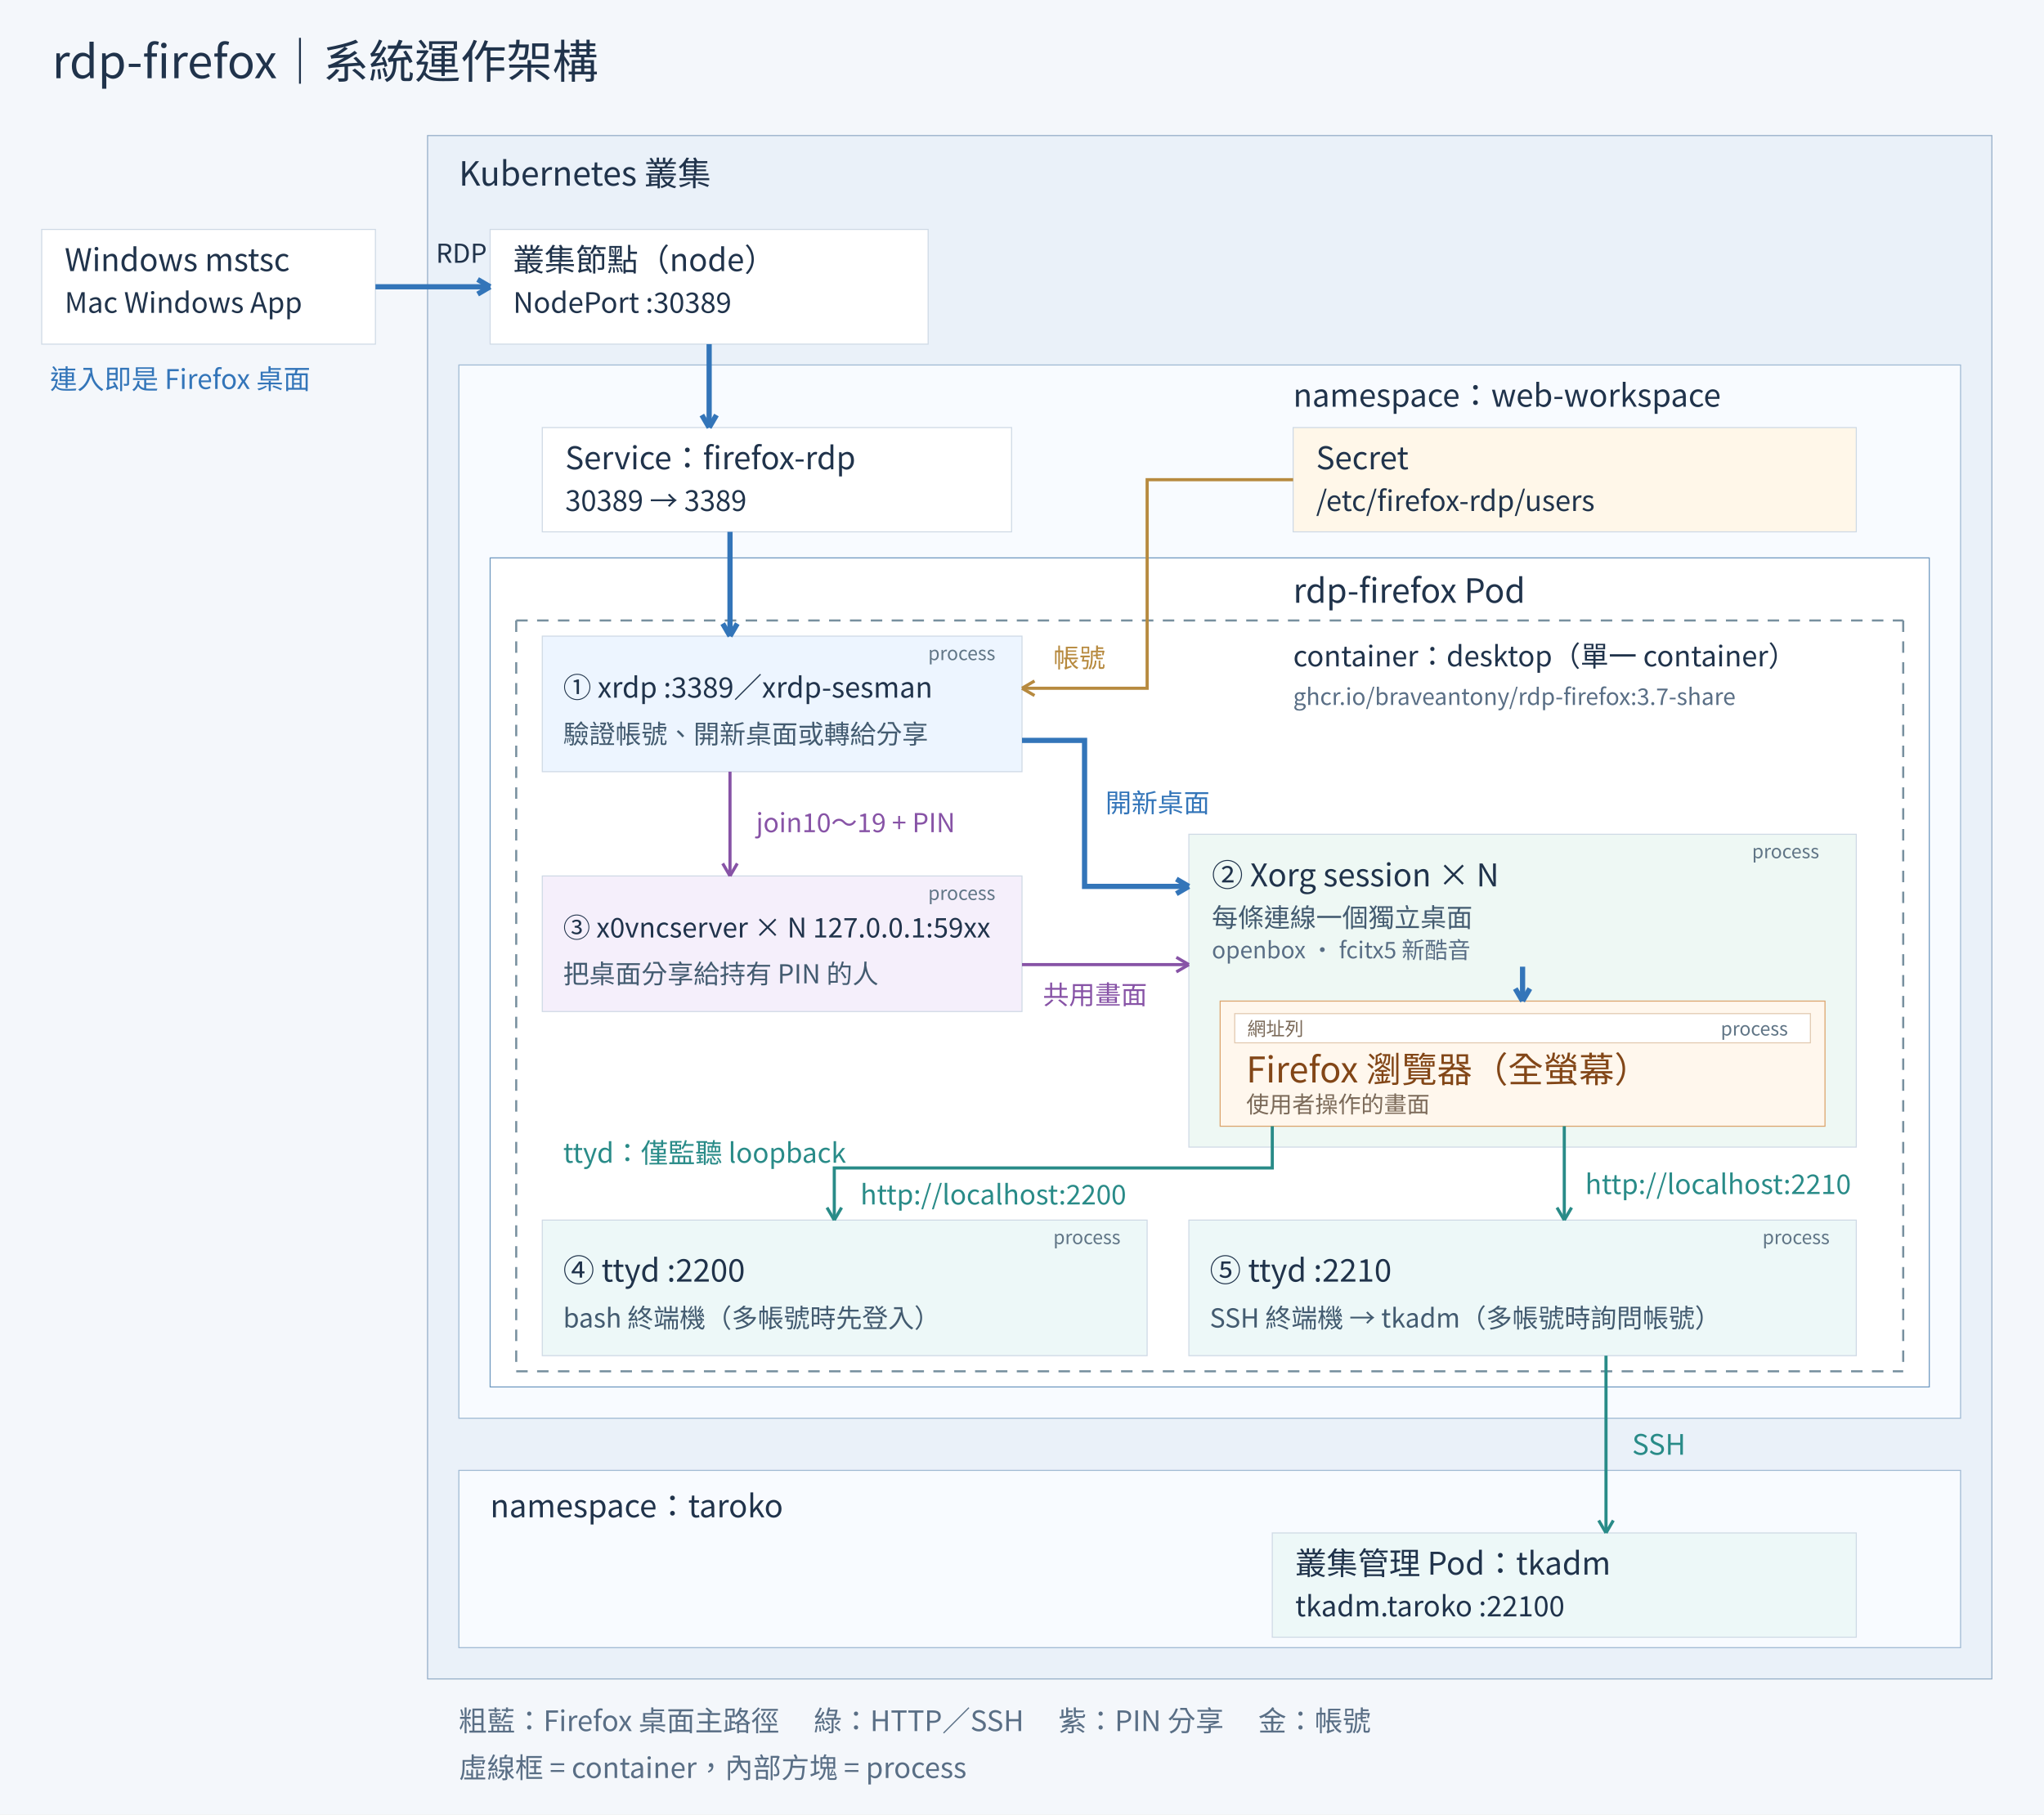
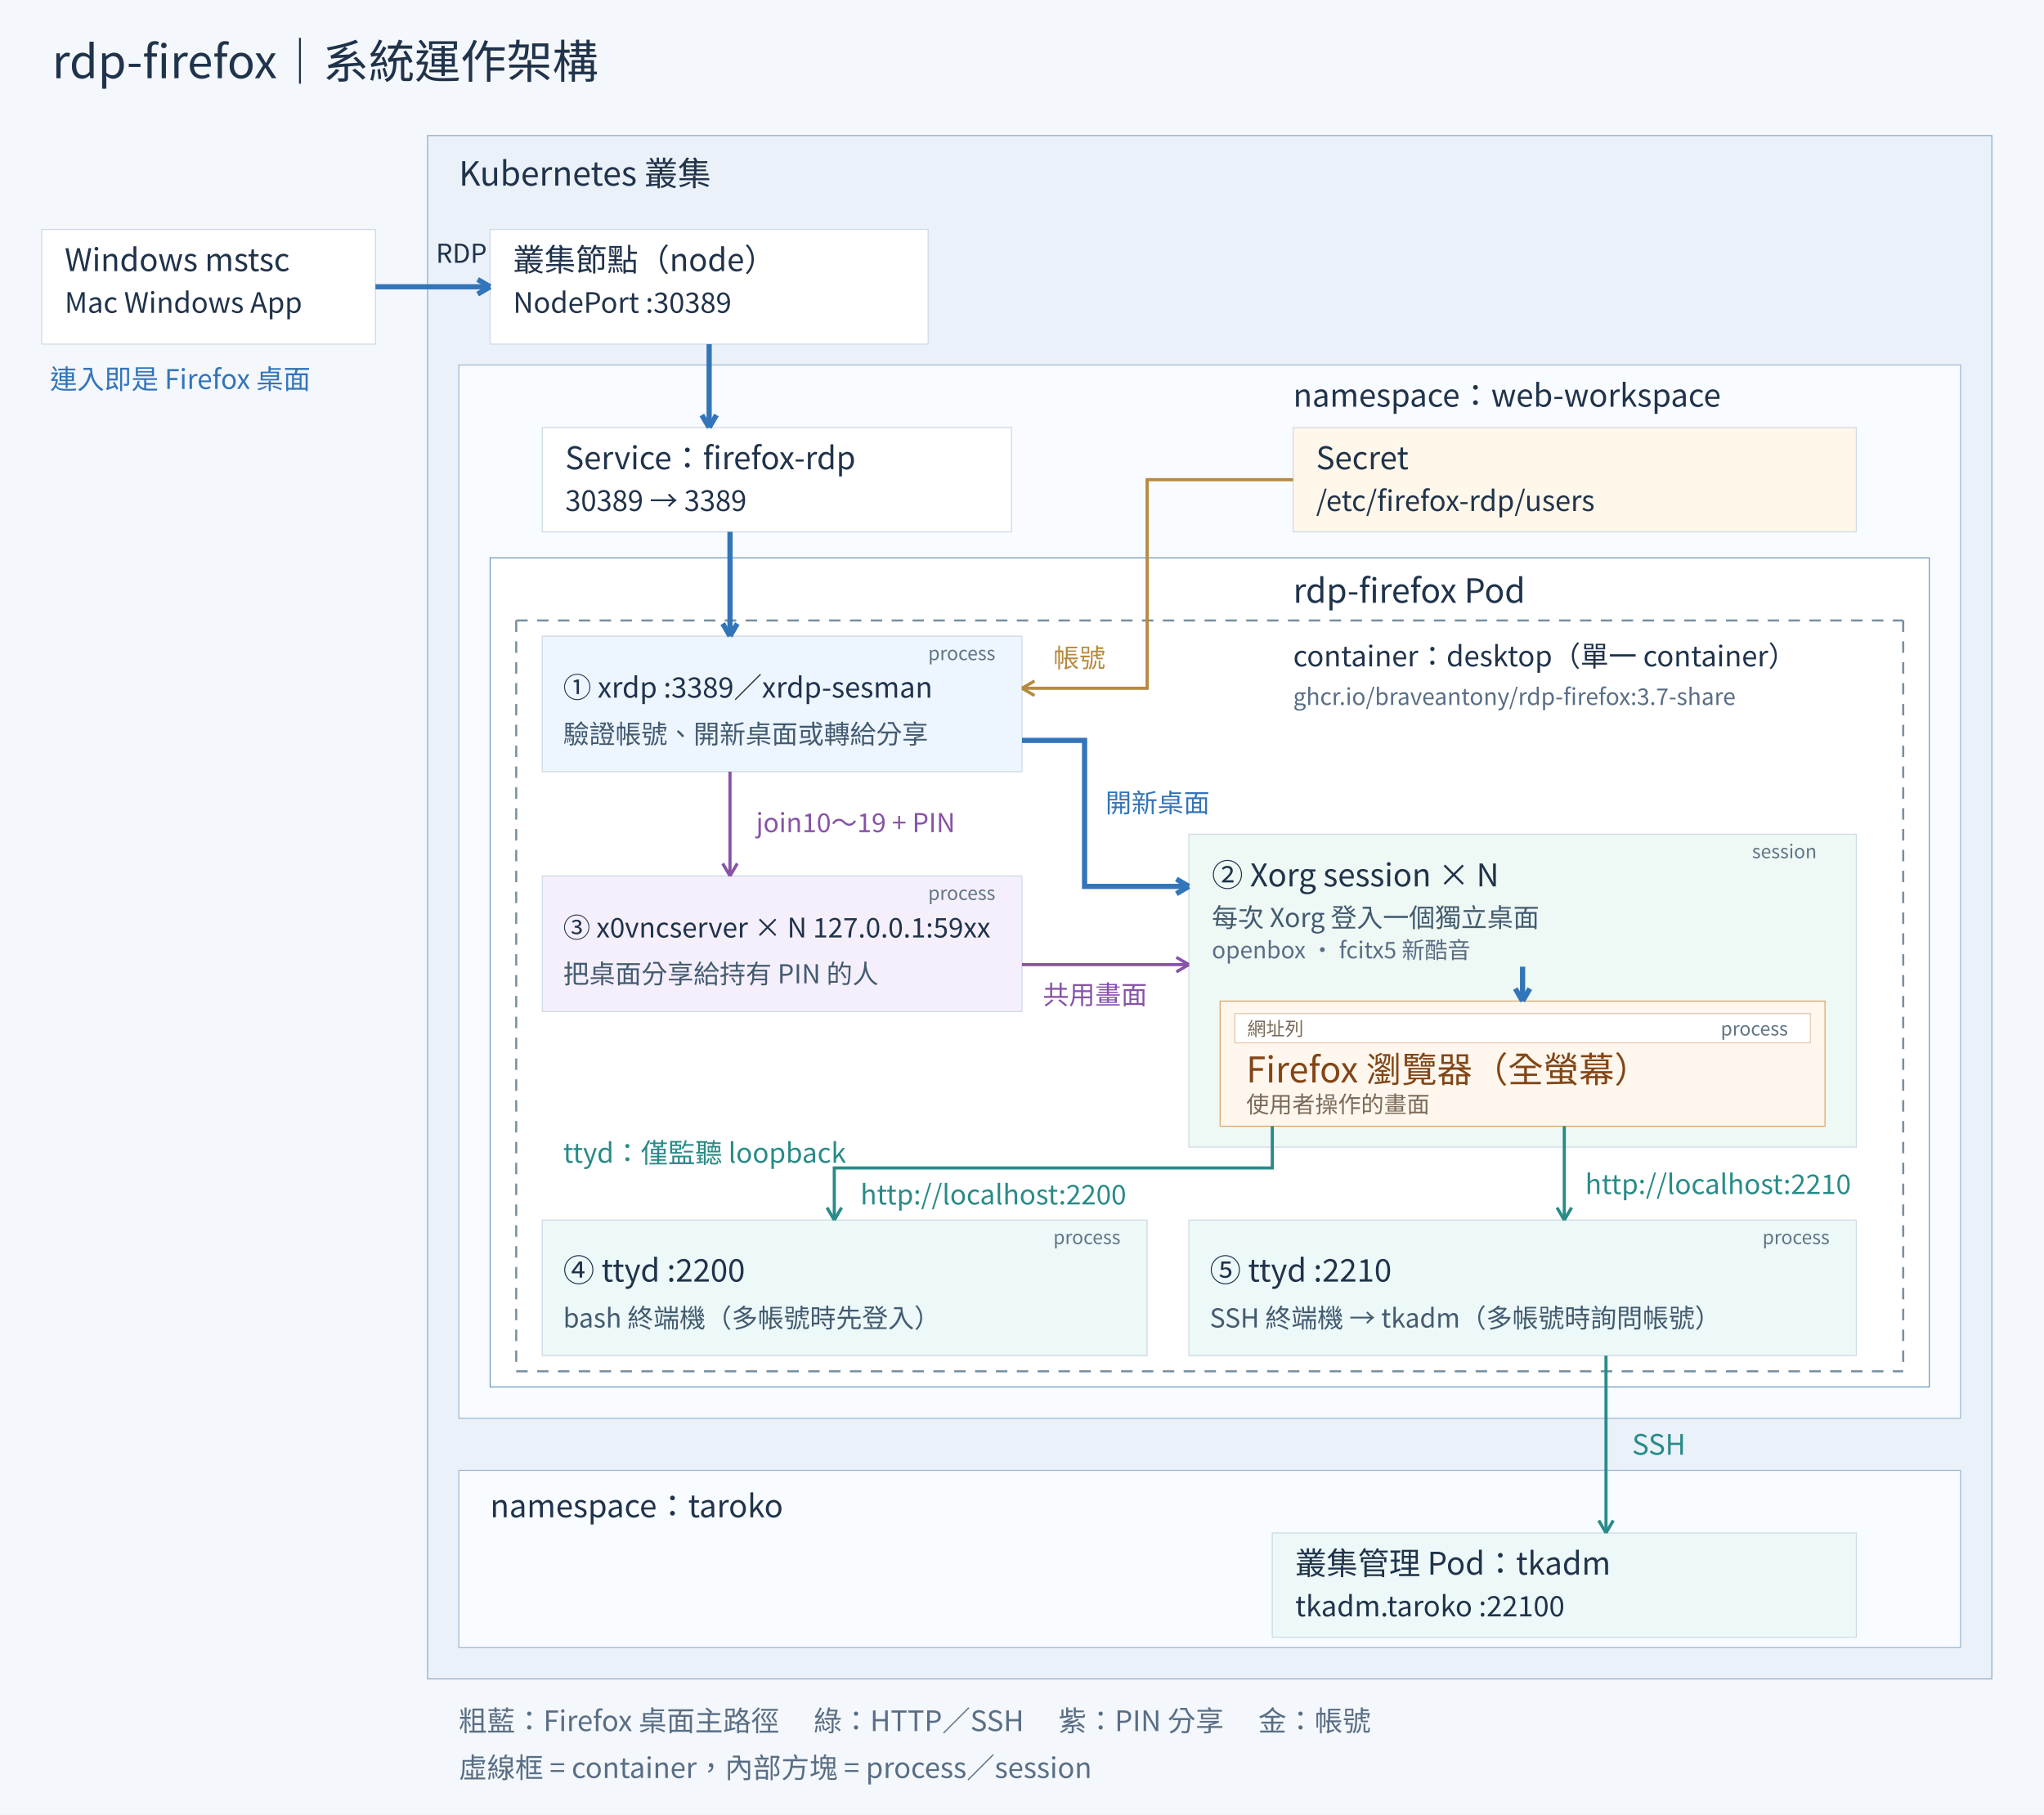
<svg xmlns="http://www.w3.org/2000/svg" width="1960" height="1740" viewBox="0 0 1960 1740">
  <rect width="100%" height="100%" fill="#f4f7fb" />
  <text x="50" y="75" font-family="WenQuanYi Zen Hei, Noto Sans CJK TC, sans-serif" font-size="44" fill="#20334b">rdp-firefox｜系統運作架構</text>
  <rect x="410" y="130" width="1500" height="1480" fill="#eaf1f9" stroke="#93adc7" />
  <text x="440" y="178" font-family="WenQuanYi Zen Hei, Noto Sans CJK TC, sans-serif" font-size="32" fill="#20334b">Kubernetes 叢集</text>
  <rect x="440" y="350" width="1440" height="1010" fill="#f8fbff" stroke="#9fb9d3" />
  <text x="1240" y="390" font-family="WenQuanYi Zen Hei, Noto Sans CJK TC, sans-serif" font-size="30" fill="#20334b">namespace：web-workspace</text>
  <rect x="470" y="535" width="1380" height="795" fill="#ffffff" stroke="#6e98bf" />
  <text x="1240" y="578" font-family="WenQuanYi Zen Hei, Noto Sans CJK TC, sans-serif" font-size="32" fill="#20334b">rdp-firefox Pod</text>
  <polyline points="495,595 506,595" fill="none" stroke="#78909f" stroke-width="2" />
  <polyline points="515,595 526,595" fill="none" stroke="#78909f" stroke-width="2" />
  <polyline points="535,595 546,595" fill="none" stroke="#78909f" stroke-width="2" />
  <polyline points="555,595 566,595" fill="none" stroke="#78909f" stroke-width="2" />
  <polyline points="575,595 586,595" fill="none" stroke="#78909f" stroke-width="2" />
  <polyline points="595,595 606,595" fill="none" stroke="#78909f" stroke-width="2" />
  <polyline points="615,595 626,595" fill="none" stroke="#78909f" stroke-width="2" />
  <polyline points="635,595 646,595" fill="none" stroke="#78909f" stroke-width="2" />
  <polyline points="655,595 666,595" fill="none" stroke="#78909f" stroke-width="2" />
  <polyline points="675,595 686,595" fill="none" stroke="#78909f" stroke-width="2" />
  <polyline points="695,595 706,595" fill="none" stroke="#78909f" stroke-width="2" />
  <polyline points="715,595 726,595" fill="none" stroke="#78909f" stroke-width="2" />
  <polyline points="735,595 746,595" fill="none" stroke="#78909f" stroke-width="2" />
  <polyline points="755,595 766,595" fill="none" stroke="#78909f" stroke-width="2" />
  <polyline points="775,595 786,595" fill="none" stroke="#78909f" stroke-width="2" />
  <polyline points="795,595 806,595" fill="none" stroke="#78909f" stroke-width="2" />
  <polyline points="815,595 826,595" fill="none" stroke="#78909f" stroke-width="2" />
  <polyline points="835,595 846,595" fill="none" stroke="#78909f" stroke-width="2" />
  <polyline points="855,595 866,595" fill="none" stroke="#78909f" stroke-width="2" />
  <polyline points="875,595 886,595" fill="none" stroke="#78909f" stroke-width="2" />
  <polyline points="895,595 906,595" fill="none" stroke="#78909f" stroke-width="2" />
  <polyline points="915,595 926,595" fill="none" stroke="#78909f" stroke-width="2" />
  <polyline points="935,595 946,595" fill="none" stroke="#78909f" stroke-width="2" />
  <polyline points="955,595 966,595" fill="none" stroke="#78909f" stroke-width="2" />
  <polyline points="975,595 986,595" fill="none" stroke="#78909f" stroke-width="2" />
  <polyline points="995,595 1006,595" fill="none" stroke="#78909f" stroke-width="2" />
  <polyline points="1015,595 1026,595" fill="none" stroke="#78909f" stroke-width="2" />
  <polyline points="1035,595 1046,595" fill="none" stroke="#78909f" stroke-width="2" />
  <polyline points="1055,595 1066,595" fill="none" stroke="#78909f" stroke-width="2" />
  <polyline points="1075,595 1086,595" fill="none" stroke="#78909f" stroke-width="2" />
  <polyline points="1095,595 1106,595" fill="none" stroke="#78909f" stroke-width="2" />
  <polyline points="1115,595 1126,595" fill="none" stroke="#78909f" stroke-width="2" />
  <polyline points="1135,595 1146,595" fill="none" stroke="#78909f" stroke-width="2" />
  <polyline points="1155,595 1166,595" fill="none" stroke="#78909f" stroke-width="2" />
  <polyline points="1175,595 1186,595" fill="none" stroke="#78909f" stroke-width="2" />
  <polyline points="1195,595 1206,595" fill="none" stroke="#78909f" stroke-width="2" />
  <polyline points="1215,595 1226,595" fill="none" stroke="#78909f" stroke-width="2" />
  <polyline points="1235,595 1246,595" fill="none" stroke="#78909f" stroke-width="2" />
  <polyline points="1255,595 1266,595" fill="none" stroke="#78909f" stroke-width="2" />
  <polyline points="1275,595 1286,595" fill="none" stroke="#78909f" stroke-width="2" />
  <polyline points="1295,595 1306,595" fill="none" stroke="#78909f" stroke-width="2" />
  <polyline points="1315,595 1326,595" fill="none" stroke="#78909f" stroke-width="2" />
  <polyline points="1335,595 1346,595" fill="none" stroke="#78909f" stroke-width="2" />
  <polyline points="1355,595 1366,595" fill="none" stroke="#78909f" stroke-width="2" />
  <polyline points="1375,595 1386,595" fill="none" stroke="#78909f" stroke-width="2" />
  <polyline points="1395,595 1406,595" fill="none" stroke="#78909f" stroke-width="2" />
  <polyline points="1415,595 1426,595" fill="none" stroke="#78909f" stroke-width="2" />
  <polyline points="1435,595 1446,595" fill="none" stroke="#78909f" stroke-width="2" />
  <polyline points="1455,595 1466,595" fill="none" stroke="#78909f" stroke-width="2" />
  <polyline points="1475,595 1486,595" fill="none" stroke="#78909f" stroke-width="2" />
  <polyline points="1495,595 1506,595" fill="none" stroke="#78909f" stroke-width="2" />
  <polyline points="1515,595 1526,595" fill="none" stroke="#78909f" stroke-width="2" />
  <polyline points="1535,595 1546,595" fill="none" stroke="#78909f" stroke-width="2" />
  <polyline points="1555,595 1566,595" fill="none" stroke="#78909f" stroke-width="2" />
  <polyline points="1575,595 1586,595" fill="none" stroke="#78909f" stroke-width="2" />
  <polyline points="1595,595 1606,595" fill="none" stroke="#78909f" stroke-width="2" />
  <polyline points="1615,595 1626,595" fill="none" stroke="#78909f" stroke-width="2" />
  <polyline points="1635,595 1646,595" fill="none" stroke="#78909f" stroke-width="2" />
  <polyline points="1655,595 1666,595" fill="none" stroke="#78909f" stroke-width="2" />
  <polyline points="1675,595 1686,595" fill="none" stroke="#78909f" stroke-width="2" />
  <polyline points="1695,595 1706,595" fill="none" stroke="#78909f" stroke-width="2" />
  <polyline points="1715,595 1726,595" fill="none" stroke="#78909f" stroke-width="2" />
  <polyline points="1735,595 1746,595" fill="none" stroke="#78909f" stroke-width="2" />
  <polyline points="1755,595 1766,595" fill="none" stroke="#78909f" stroke-width="2" />
  <polyline points="1775,595 1786,595" fill="none" stroke="#78909f" stroke-width="2" />
  <polyline points="1795,595 1806,595" fill="none" stroke="#78909f" stroke-width="2" />
  <polyline points="1815,595 1825,595" fill="none" stroke="#78909f" stroke-width="2" />
  <polyline points="495,1315 506,1315" fill="none" stroke="#78909f" stroke-width="2" />
  <polyline points="515,1315 526,1315" fill="none" stroke="#78909f" stroke-width="2" />
  <polyline points="535,1315 546,1315" fill="none" stroke="#78909f" stroke-width="2" />
  <polyline points="555,1315 566,1315" fill="none" stroke="#78909f" stroke-width="2" />
  <polyline points="575,1315 586,1315" fill="none" stroke="#78909f" stroke-width="2" />
  <polyline points="595,1315 606,1315" fill="none" stroke="#78909f" stroke-width="2" />
  <polyline points="615,1315 626,1315" fill="none" stroke="#78909f" stroke-width="2" />
  <polyline points="635,1315 646,1315" fill="none" stroke="#78909f" stroke-width="2" />
  <polyline points="655,1315 666,1315" fill="none" stroke="#78909f" stroke-width="2" />
  <polyline points="675,1315 686,1315" fill="none" stroke="#78909f" stroke-width="2" />
  <polyline points="695,1315 706,1315" fill="none" stroke="#78909f" stroke-width="2" />
  <polyline points="715,1315 726,1315" fill="none" stroke="#78909f" stroke-width="2" />
  <polyline points="735,1315 746,1315" fill="none" stroke="#78909f" stroke-width="2" />
  <polyline points="755,1315 766,1315" fill="none" stroke="#78909f" stroke-width="2" />
  <polyline points="775,1315 786,1315" fill="none" stroke="#78909f" stroke-width="2" />
  <polyline points="795,1315 806,1315" fill="none" stroke="#78909f" stroke-width="2" />
  <polyline points="815,1315 826,1315" fill="none" stroke="#78909f" stroke-width="2" />
  <polyline points="835,1315 846,1315" fill="none" stroke="#78909f" stroke-width="2" />
  <polyline points="855,1315 866,1315" fill="none" stroke="#78909f" stroke-width="2" />
  <polyline points="875,1315 886,1315" fill="none" stroke="#78909f" stroke-width="2" />
  <polyline points="895,1315 906,1315" fill="none" stroke="#78909f" stroke-width="2" />
  <polyline points="915,1315 926,1315" fill="none" stroke="#78909f" stroke-width="2" />
  <polyline points="935,1315 946,1315" fill="none" stroke="#78909f" stroke-width="2" />
  <polyline points="955,1315 966,1315" fill="none" stroke="#78909f" stroke-width="2" />
  <polyline points="975,1315 986,1315" fill="none" stroke="#78909f" stroke-width="2" />
  <polyline points="995,1315 1006,1315" fill="none" stroke="#78909f" stroke-width="2" />
  <polyline points="1015,1315 1026,1315" fill="none" stroke="#78909f" stroke-width="2" />
  <polyline points="1035,1315 1046,1315" fill="none" stroke="#78909f" stroke-width="2" />
  <polyline points="1055,1315 1066,1315" fill="none" stroke="#78909f" stroke-width="2" />
  <polyline points="1075,1315 1086,1315" fill="none" stroke="#78909f" stroke-width="2" />
  <polyline points="1095,1315 1106,1315" fill="none" stroke="#78909f" stroke-width="2" />
  <polyline points="1115,1315 1126,1315" fill="none" stroke="#78909f" stroke-width="2" />
  <polyline points="1135,1315 1146,1315" fill="none" stroke="#78909f" stroke-width="2" />
  <polyline points="1155,1315 1166,1315" fill="none" stroke="#78909f" stroke-width="2" />
  <polyline points="1175,1315 1186,1315" fill="none" stroke="#78909f" stroke-width="2" />
  <polyline points="1195,1315 1206,1315" fill="none" stroke="#78909f" stroke-width="2" />
  <polyline points="1215,1315 1226,1315" fill="none" stroke="#78909f" stroke-width="2" />
  <polyline points="1235,1315 1246,1315" fill="none" stroke="#78909f" stroke-width="2" />
  <polyline points="1255,1315 1266,1315" fill="none" stroke="#78909f" stroke-width="2" />
  <polyline points="1275,1315 1286,1315" fill="none" stroke="#78909f" stroke-width="2" />
  <polyline points="1295,1315 1306,1315" fill="none" stroke="#78909f" stroke-width="2" />
  <polyline points="1315,1315 1326,1315" fill="none" stroke="#78909f" stroke-width="2" />
  <polyline points="1335,1315 1346,1315" fill="none" stroke="#78909f" stroke-width="2" />
  <polyline points="1355,1315 1366,1315" fill="none" stroke="#78909f" stroke-width="2" />
  <polyline points="1375,1315 1386,1315" fill="none" stroke="#78909f" stroke-width="2" />
  <polyline points="1395,1315 1406,1315" fill="none" stroke="#78909f" stroke-width="2" />
  <polyline points="1415,1315 1426,1315" fill="none" stroke="#78909f" stroke-width="2" />
  <polyline points="1435,1315 1446,1315" fill="none" stroke="#78909f" stroke-width="2" />
  <polyline points="1455,1315 1466,1315" fill="none" stroke="#78909f" stroke-width="2" />
  <polyline points="1475,1315 1486,1315" fill="none" stroke="#78909f" stroke-width="2" />
  <polyline points="1495,1315 1506,1315" fill="none" stroke="#78909f" stroke-width="2" />
  <polyline points="1515,1315 1526,1315" fill="none" stroke="#78909f" stroke-width="2" />
  <polyline points="1535,1315 1546,1315" fill="none" stroke="#78909f" stroke-width="2" />
  <polyline points="1555,1315 1566,1315" fill="none" stroke="#78909f" stroke-width="2" />
  <polyline points="1575,1315 1586,1315" fill="none" stroke="#78909f" stroke-width="2" />
  <polyline points="1595,1315 1606,1315" fill="none" stroke="#78909f" stroke-width="2" />
  <polyline points="1615,1315 1626,1315" fill="none" stroke="#78909f" stroke-width="2" />
  <polyline points="1635,1315 1646,1315" fill="none" stroke="#78909f" stroke-width="2" />
  <polyline points="1655,1315 1666,1315" fill="none" stroke="#78909f" stroke-width="2" />
  <polyline points="1675,1315 1686,1315" fill="none" stroke="#78909f" stroke-width="2" />
  <polyline points="1695,1315 1706,1315" fill="none" stroke="#78909f" stroke-width="2" />
  <polyline points="1715,1315 1726,1315" fill="none" stroke="#78909f" stroke-width="2" />
  <polyline points="1735,1315 1746,1315" fill="none" stroke="#78909f" stroke-width="2" />
  <polyline points="1755,1315 1766,1315" fill="none" stroke="#78909f" stroke-width="2" />
  <polyline points="1775,1315 1786,1315" fill="none" stroke="#78909f" stroke-width="2" />
  <polyline points="1795,1315 1806,1315" fill="none" stroke="#78909f" stroke-width="2" />
  <polyline points="1815,1315 1825,1315" fill="none" stroke="#78909f" stroke-width="2" />
  <polyline points="495,595 495,606" fill="none" stroke="#78909f" stroke-width="2" />
  <polyline points="495,615 495,626" fill="none" stroke="#78909f" stroke-width="2" />
  <polyline points="495,635 495,646" fill="none" stroke="#78909f" stroke-width="2" />
  <polyline points="495,655 495,666" fill="none" stroke="#78909f" stroke-width="2" />
  <polyline points="495,675 495,686" fill="none" stroke="#78909f" stroke-width="2" />
  <polyline points="495,695 495,706" fill="none" stroke="#78909f" stroke-width="2" />
  <polyline points="495,715 495,726" fill="none" stroke="#78909f" stroke-width="2" />
  <polyline points="495,735 495,746" fill="none" stroke="#78909f" stroke-width="2" />
  <polyline points="495,755 495,766" fill="none" stroke="#78909f" stroke-width="2" />
  <polyline points="495,775 495,786" fill="none" stroke="#78909f" stroke-width="2" />
  <polyline points="495,795 495,806" fill="none" stroke="#78909f" stroke-width="2" />
  <polyline points="495,815 495,826" fill="none" stroke="#78909f" stroke-width="2" />
  <polyline points="495,835 495,846" fill="none" stroke="#78909f" stroke-width="2" />
  <polyline points="495,855 495,866" fill="none" stroke="#78909f" stroke-width="2" />
  <polyline points="495,875 495,886" fill="none" stroke="#78909f" stroke-width="2" />
  <polyline points="495,895 495,906" fill="none" stroke="#78909f" stroke-width="2" />
  <polyline points="495,915 495,926" fill="none" stroke="#78909f" stroke-width="2" />
  <polyline points="495,935 495,946" fill="none" stroke="#78909f" stroke-width="2" />
  <polyline points="495,955 495,966" fill="none" stroke="#78909f" stroke-width="2" />
  <polyline points="495,975 495,986" fill="none" stroke="#78909f" stroke-width="2" />
  <polyline points="495,995 495,1006" fill="none" stroke="#78909f" stroke-width="2" />
  <polyline points="495,1015 495,1026" fill="none" stroke="#78909f" stroke-width="2" />
  <polyline points="495,1035 495,1046" fill="none" stroke="#78909f" stroke-width="2" />
  <polyline points="495,1055 495,1066" fill="none" stroke="#78909f" stroke-width="2" />
  <polyline points="495,1075 495,1086" fill="none" stroke="#78909f" stroke-width="2" />
  <polyline points="495,1095 495,1106" fill="none" stroke="#78909f" stroke-width="2" />
  <polyline points="495,1115 495,1126" fill="none" stroke="#78909f" stroke-width="2" />
  <polyline points="495,1135 495,1146" fill="none" stroke="#78909f" stroke-width="2" />
  <polyline points="495,1155 495,1166" fill="none" stroke="#78909f" stroke-width="2" />
  <polyline points="495,1175 495,1186" fill="none" stroke="#78909f" stroke-width="2" />
  <polyline points="495,1195 495,1206" fill="none" stroke="#78909f" stroke-width="2" />
  <polyline points="495,1215 495,1226" fill="none" stroke="#78909f" stroke-width="2" />
  <polyline points="495,1235 495,1246" fill="none" stroke="#78909f" stroke-width="2" />
  <polyline points="495,1255 495,1266" fill="none" stroke="#78909f" stroke-width="2" />
  <polyline points="495,1275 495,1286" fill="none" stroke="#78909f" stroke-width="2" />
  <polyline points="495,1295 495,1306" fill="none" stroke="#78909f" stroke-width="2" />
  <polyline points="1825,595 1825,606" fill="none" stroke="#78909f" stroke-width="2" />
  <polyline points="1825,615 1825,626" fill="none" stroke="#78909f" stroke-width="2" />
  <polyline points="1825,635 1825,646" fill="none" stroke="#78909f" stroke-width="2" />
  <polyline points="1825,655 1825,666" fill="none" stroke="#78909f" stroke-width="2" />
  <polyline points="1825,675 1825,686" fill="none" stroke="#78909f" stroke-width="2" />
  <polyline points="1825,695 1825,706" fill="none" stroke="#78909f" stroke-width="2" />
  <polyline points="1825,715 1825,726" fill="none" stroke="#78909f" stroke-width="2" />
  <polyline points="1825,735 1825,746" fill="none" stroke="#78909f" stroke-width="2" />
  <polyline points="1825,755 1825,766" fill="none" stroke="#78909f" stroke-width="2" />
  <polyline points="1825,775 1825,786" fill="none" stroke="#78909f" stroke-width="2" />
  <polyline points="1825,795 1825,806" fill="none" stroke="#78909f" stroke-width="2" />
  <polyline points="1825,815 1825,826" fill="none" stroke="#78909f" stroke-width="2" />
  <polyline points="1825,835 1825,846" fill="none" stroke="#78909f" stroke-width="2" />
  <polyline points="1825,855 1825,866" fill="none" stroke="#78909f" stroke-width="2" />
  <polyline points="1825,875 1825,886" fill="none" stroke="#78909f" stroke-width="2" />
  <polyline points="1825,895 1825,906" fill="none" stroke="#78909f" stroke-width="2" />
  <polyline points="1825,915 1825,926" fill="none" stroke="#78909f" stroke-width="2" />
  <polyline points="1825,935 1825,946" fill="none" stroke="#78909f" stroke-width="2" />
  <polyline points="1825,955 1825,966" fill="none" stroke="#78909f" stroke-width="2" />
  <polyline points="1825,975 1825,986" fill="none" stroke="#78909f" stroke-width="2" />
  <polyline points="1825,995 1825,1006" fill="none" stroke="#78909f" stroke-width="2" />
  <polyline points="1825,1015 1825,1026" fill="none" stroke="#78909f" stroke-width="2" />
  <polyline points="1825,1035 1825,1046" fill="none" stroke="#78909f" stroke-width="2" />
  <polyline points="1825,1055 1825,1066" fill="none" stroke="#78909f" stroke-width="2" />
  <polyline points="1825,1075 1825,1086" fill="none" stroke="#78909f" stroke-width="2" />
  <polyline points="1825,1095 1825,1106" fill="none" stroke="#78909f" stroke-width="2" />
  <polyline points="1825,1115 1825,1126" fill="none" stroke="#78909f" stroke-width="2" />
  <polyline points="1825,1135 1825,1146" fill="none" stroke="#78909f" stroke-width="2" />
  <polyline points="1825,1155 1825,1166" fill="none" stroke="#78909f" stroke-width="2" />
  <polyline points="1825,1175 1825,1186" fill="none" stroke="#78909f" stroke-width="2" />
  <polyline points="1825,1195 1825,1206" fill="none" stroke="#78909f" stroke-width="2" />
  <polyline points="1825,1215 1825,1226" fill="none" stroke="#78909f" stroke-width="2" />
  <polyline points="1825,1235 1825,1246" fill="none" stroke="#78909f" stroke-width="2" />
  <polyline points="1825,1255 1825,1266" fill="none" stroke="#78909f" stroke-width="2" />
  <polyline points="1825,1275 1825,1286" fill="none" stroke="#78909f" stroke-width="2" />
  <polyline points="1825,1295 1825,1306" fill="none" stroke="#78909f" stroke-width="2" />
  <text x="1240" y="639" font-family="WenQuanYi Zen Hei, Noto Sans CJK TC, sans-serif" font-size="27" fill="#20334b">container：desktop（單一 container）</text>
  <text x="1240" y="676" font-family="WenQuanYi Zen Hei, Noto Sans CJK TC, sans-serif" font-size="22" fill="#596e85">ghcr.io/braveantony/rdp-firefox:3.7-share</text>
  <rect x="440" y="1410" width="1440" height="170" fill="#f8fbff" stroke="#9fb9d3" />
  <text x="470" y="1455" font-family="WenQuanYi Zen Hei, Noto Sans CJK TC, sans-serif" font-size="30" fill="#20334b">namespace：taroko</text>
  <rect x="40" y="220" width="320" height="110" fill="#ffffff" stroke="#ced9e5" />
  <text x="62" y="260" font-family="WenQuanYi Zen Hei, Noto Sans CJK TC, sans-serif" font-size="30" fill="#20334b">Windows mstsc</text>
  <text x="62" y="300" font-family="WenQuanYi Zen Hei, Noto Sans CJK TC, sans-serif" font-size="27" fill="#20334b">Mac Windows App</text>
  <text x="48" y="373" font-family="WenQuanYi Zen Hei, Noto Sans CJK TC, sans-serif" font-size="26" fill="#3375b9">連入即是 Firefox 桌面</text>
  <rect x="470" y="220" width="420" height="110" fill="#ffffff" stroke="#ced9e5" />
  <text x="492" y="260" font-family="WenQuanYi Zen Hei, Noto Sans CJK TC, sans-serif" font-size="30" fill="#20334b">叢集節點（node）</text>
  <text x="492" y="300" font-family="WenQuanYi Zen Hei, Noto Sans CJK TC, sans-serif" font-size="27" fill="#20334b">NodePort :30389</text>
  <rect x="520" y="410" width="450" height="100" fill="#ffffff" stroke="#ced9e5" />
  <text x="542" y="450" font-family="WenQuanYi Zen Hei, Noto Sans CJK TC, sans-serif" font-size="30" fill="#20334b">Service：firefox-rdp</text>
  <text x="542" y="490" font-family="WenQuanYi Zen Hei, Noto Sans CJK TC, sans-serif" font-size="27" fill="#20334b">30389 → 3389</text>
  <rect x="1240" y="410" width="540" height="100" fill="#fff7e9" stroke="#ced9e5" />
  <text x="1262" y="450" font-family="WenQuanYi Zen Hei, Noto Sans CJK TC, sans-serif" font-size="30" fill="#20334b">Secret</text>
  <text x="1262" y="490" font-family="WenQuanYi Zen Hei, Noto Sans CJK TC, sans-serif" font-size="27" fill="#20334b">/etc/firefox-rdp/users</text>
  <rect x="520" y="610" width="460" height="130" fill="#edf5ff" stroke="#ced9e5" />
  <text x="890" y="633" font-family="WenQuanYi Zen Hei, Noto Sans CJK TC, sans-serif" font-size="18" fill="#607586">process</text>
  <text x="540" y="669" font-family="WenQuanYi Zen Hei, Noto Sans CJK TC, sans-serif" font-size="27" fill="#20334b">① xrdp :3389／xrdp-sesman</text>
  <text x="540" y="713" font-family="WenQuanYi Zen Hei, Noto Sans CJK TC, sans-serif" font-size="25" fill="#435b70">驗證帳號、開新桌面或轉給分享</text>
  <rect x="520" y="840" width="460" height="130" fill="#f5effb" stroke="#ced9e5" />
  <text x="890" y="863" font-family="WenQuanYi Zen Hei, Noto Sans CJK TC, sans-serif" font-size="18" fill="#607586">process</text>
  <text x="540" y="899" font-family="WenQuanYi Zen Hei, Noto Sans CJK TC, sans-serif" font-size="26" fill="#20334b">③ x0vncserver × N  127.0.0.1:59xx</text>
  <text x="540" y="943" font-family="WenQuanYi Zen Hei, Noto Sans CJK TC, sans-serif" font-size="25" fill="#435b70">把桌面分享給持有 PIN 的人</text>
  <rect x="1140" y="800" width="640" height="300" fill="#eef8f4" stroke="#ced9e5" />
-   <text x="1680" y="823" font-family="WenQuanYi Zen Hei, Noto Sans CJK TC, sans-serif" font-size="18" fill="#607586">process</text>
+   <text x="1680" y="823" font-family="WenQuanYi Zen Hei, Noto Sans CJK TC, sans-serif" font-size="18" fill="#607586">session</text>
  <text x="1162" y="850" font-family="WenQuanYi Zen Hei, Noto Sans CJK TC, sans-serif" font-size="30" fill="#20334b">② Xorg session × N</text>
-   <text x="1162" y="889" font-family="WenQuanYi Zen Hei, Noto Sans CJK TC, sans-serif" font-size="25" fill="#435b70">每條連線一個獨立桌面</text>
+   <text x="1162" y="889" font-family="WenQuanYi Zen Hei, Noto Sans CJK TC, sans-serif" font-size="25" fill="#435b70">每次 Xorg 登入一個獨立桌面</text>
  <text x="1162" y="919" font-family="WenQuanYi Zen Hei, Noto Sans CJK TC, sans-serif" font-size="22" fill="#596e85">openbox · fcitx5 新酷音</text>
  <rect x="1170" y="960" width="580" height="120" fill="#fff7ed" stroke="#dba46c" />
  <rect x="1184" y="972" width="552" height="28" fill="#ffffff" stroke="#e1c9af" />
  <text x="1196" y="993" font-family="WenQuanYi Zen Hei, Noto Sans CJK TC, sans-serif" font-size="18" fill="#7b6a59">網址列</text>
  <text x="1650" y="993" font-family="WenQuanYi Zen Hei, Noto Sans CJK TC, sans-serif" font-size="18" fill="#607586">process</text>
  <text x="1195" y="1038" font-family="WenQuanYi Zen Hei, Noto Sans CJK TC, sans-serif" font-size="34" fill="#824617">Firefox 瀏覽器（全螢幕）</text>
  <text x="1195" y="1067" font-family="WenQuanYi Zen Hei, Noto Sans CJK TC, sans-serif" font-size="22" fill="#7b6a59">使用者操作的畫面</text>
  <polyline points="1460,927 1460,960" fill="none" stroke="#3375b9" stroke-width="5" />
  <polyline points="1453,948 1460,960" fill="none" stroke="#3375b9" stroke-width="5" />
  <polyline points="1467,948 1460,960" fill="none" stroke="#3375b9" stroke-width="5" />
  <text x="540" y="1115" font-family="WenQuanYi Zen Hei, Noto Sans CJK TC, sans-serif" font-size="26" fill="#298b88">ttyd：僅監聽 loopback</text>
  <rect x="520" y="1170" width="580" height="130" fill="#edf8f8" stroke="#ced9e5" />
  <text x="1010" y="1193" font-family="WenQuanYi Zen Hei, Noto Sans CJK TC, sans-serif" font-size="18" fill="#607586">process</text>
  <text x="540" y="1229" font-family="WenQuanYi Zen Hei, Noto Sans CJK TC, sans-serif" font-size="30" fill="#20334b">④ ttyd :2200</text>
  <text x="540" y="1273" font-family="WenQuanYi Zen Hei, Noto Sans CJK TC, sans-serif" font-size="25" fill="#435b70">bash 終端機（多帳號時先登入）</text>
  <rect x="1140" y="1170" width="640" height="130" fill="#edf8f8" stroke="#ced9e5" />
  <text x="1690" y="1193" font-family="WenQuanYi Zen Hei, Noto Sans CJK TC, sans-serif" font-size="18" fill="#607586">process</text>
  <text x="1160" y="1229" font-family="WenQuanYi Zen Hei, Noto Sans CJK TC, sans-serif" font-size="30" fill="#20334b">⑤ ttyd :2210</text>
  <text x="1160" y="1273" font-family="WenQuanYi Zen Hei, Noto Sans CJK TC, sans-serif" font-size="25" fill="#435b70">SSH 終端機 → tkadm（多帳號時詢問帳號）</text>
  <rect x="1220" y="1470" width="560" height="100" fill="#edf8f8" stroke="#ced9e5" />
  <text x="1242" y="1510" font-family="WenQuanYi Zen Hei, Noto Sans CJK TC, sans-serif" font-size="30" fill="#20334b">叢集管理 Pod：tkadm</text>
  <text x="1242" y="1550" font-family="WenQuanYi Zen Hei, Noto Sans CJK TC, sans-serif" font-size="27" fill="#20334b">tkadm.taroko :22100</text>
  <polyline points="360,275 470,275" fill="none" stroke="#3375b9" stroke-width="5" />
  <polyline points="458,282 470,275" fill="none" stroke="#3375b9" stroke-width="5" />
  <polyline points="458,268 470,275" fill="none" stroke="#3375b9" stroke-width="5" />
  <text x="418" y="252" font-family="WenQuanYi Zen Hei, Noto Sans CJK TC, sans-serif" font-size="25" fill="#20334b">RDP</text>
  <polyline points="680,330 680,410" fill="none" stroke="#3375b9" stroke-width="5" />
  <polyline points="673,398 680,410" fill="none" stroke="#3375b9" stroke-width="5" />
  <polyline points="687,398 680,410" fill="none" stroke="#3375b9" stroke-width="5" />
  <polyline points="700,510 700,610" fill="none" stroke="#3375b9" stroke-width="5" />
  <polyline points="693,598 700,610" fill="none" stroke="#3375b9" stroke-width="5" />
  <polyline points="707,598 700,610" fill="none" stroke="#3375b9" stroke-width="5" />
  <polyline points="980,710 1040,710 1040,850 1140,850" fill="none" stroke="#3375b9" stroke-width="5" />
  <polyline points="1128,857 1140,850" fill="none" stroke="#3375b9" stroke-width="5" />
  <polyline points="1128,843 1140,850" fill="none" stroke="#3375b9" stroke-width="5" />
  <text x="1060" y="779" font-family="WenQuanYi Zen Hei, Noto Sans CJK TC, sans-serif" font-size="25" fill="#3375b9">開新桌面</text>
  <polyline points="1240,460 1100,460 1100,660 980,660" fill="none" stroke="#b78a3f" stroke-width="3" />
  <polyline points="992,653 980,660" fill="none" stroke="#b78a3f" stroke-width="3" />
  <polyline points="992,667 980,660" fill="none" stroke="#b78a3f" stroke-width="3" />
  <text x="1010" y="640" font-family="WenQuanYi Zen Hei, Noto Sans CJK TC, sans-serif" font-size="25" fill="#b78a3f">帳號</text>
  <polyline points="700,740 700,840" fill="none" stroke="#8753a6" stroke-width="3" />
  <polyline points="693,828 700,840" fill="none" stroke="#8753a6" stroke-width="3" />
  <polyline points="707,828 700,840" fill="none" stroke="#8753a6" stroke-width="3" />
  <text x="725" y="798" font-family="WenQuanYi Zen Hei, Noto Sans CJK TC, sans-serif" font-size="25" fill="#8753a6">join10～19 + PIN</text>
  <polyline points="980,925 1140,925" fill="none" stroke="#8753a6" stroke-width="3" />
  <polyline points="1128,932 1140,925" fill="none" stroke="#8753a6" stroke-width="3" />
  <polyline points="1128,918 1140,925" fill="none" stroke="#8753a6" stroke-width="3" />
  <text x="1000" y="963" font-family="WenQuanYi Zen Hei, Noto Sans CJK TC, sans-serif" font-size="25" fill="#8753a6">共用畫面</text>
  <polyline points="1220,1080 1220,1120 800,1120 800,1170" fill="none" stroke="#298b88" stroke-width="3" />
  <polyline points="793,1158 800,1170" fill="none" stroke="#298b88" stroke-width="3" />
  <polyline points="807,1158 800,1170" fill="none" stroke="#298b88" stroke-width="3" />
  <text x="825" y="1155" font-family="WenQuanYi Zen Hei, Noto Sans CJK TC, sans-serif" font-size="26" fill="#298b88">http://localhost:2200</text>
  <polyline points="1500,1080 1500,1170" fill="none" stroke="#298b88" stroke-width="3" />
  <polyline points="1493,1158 1500,1170" fill="none" stroke="#298b88" stroke-width="3" />
  <polyline points="1507,1158 1500,1170" fill="none" stroke="#298b88" stroke-width="3" />
  <text x="1520" y="1145" font-family="WenQuanYi Zen Hei, Noto Sans CJK TC, sans-serif" font-size="26" fill="#298b88">http://localhost:2210</text>
  <polyline points="1540,1300 1540,1470" fill="none" stroke="#298b88" stroke-width="3" />
  <polyline points="1533,1458 1540,1470" fill="none" stroke="#298b88" stroke-width="3" />
  <polyline points="1547,1458 1540,1470" fill="none" stroke="#298b88" stroke-width="3" />
  <text x="1565" y="1395" font-family="WenQuanYi Zen Hei, Noto Sans CJK TC, sans-serif" font-size="27" fill="#298b88">SSH</text>
  <text x="440" y="1660" font-family="WenQuanYi Zen Hei, Noto Sans CJK TC, sans-serif" font-size="27" fill="#596e85">粗藍：Firefox 桌面主路徑　 綠：HTTP／SSH　 紫：PIN 分享　 金：帳號</text>
-   <text x="440" y="1705" font-family="WenQuanYi Zen Hei, Noto Sans CJK TC, sans-serif" font-size="27" fill="#596e85">虛線框 = container，內部方塊 = process</text>
+   <text x="440" y="1705" font-family="WenQuanYi Zen Hei, Noto Sans CJK TC, sans-serif" font-size="27" fill="#596e85">虛線框 = container，內部方塊 = process／session</text>
</svg>
